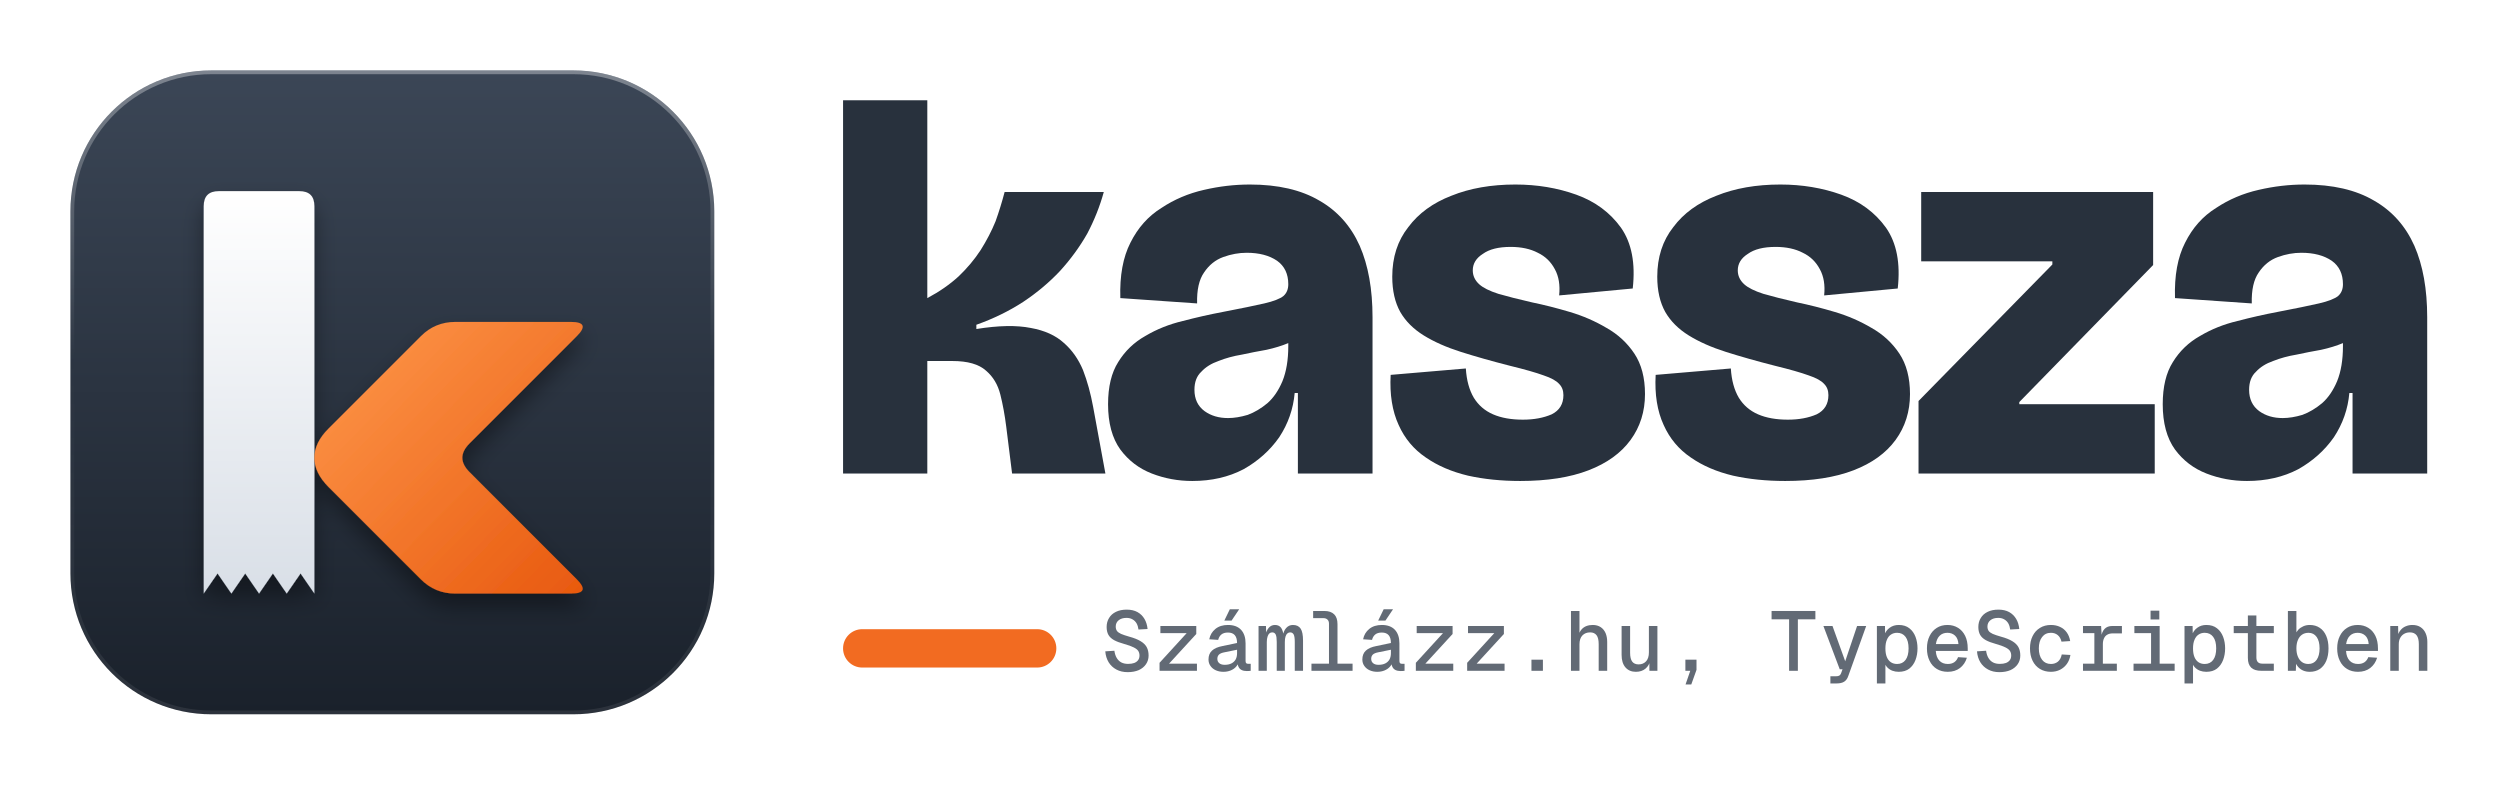
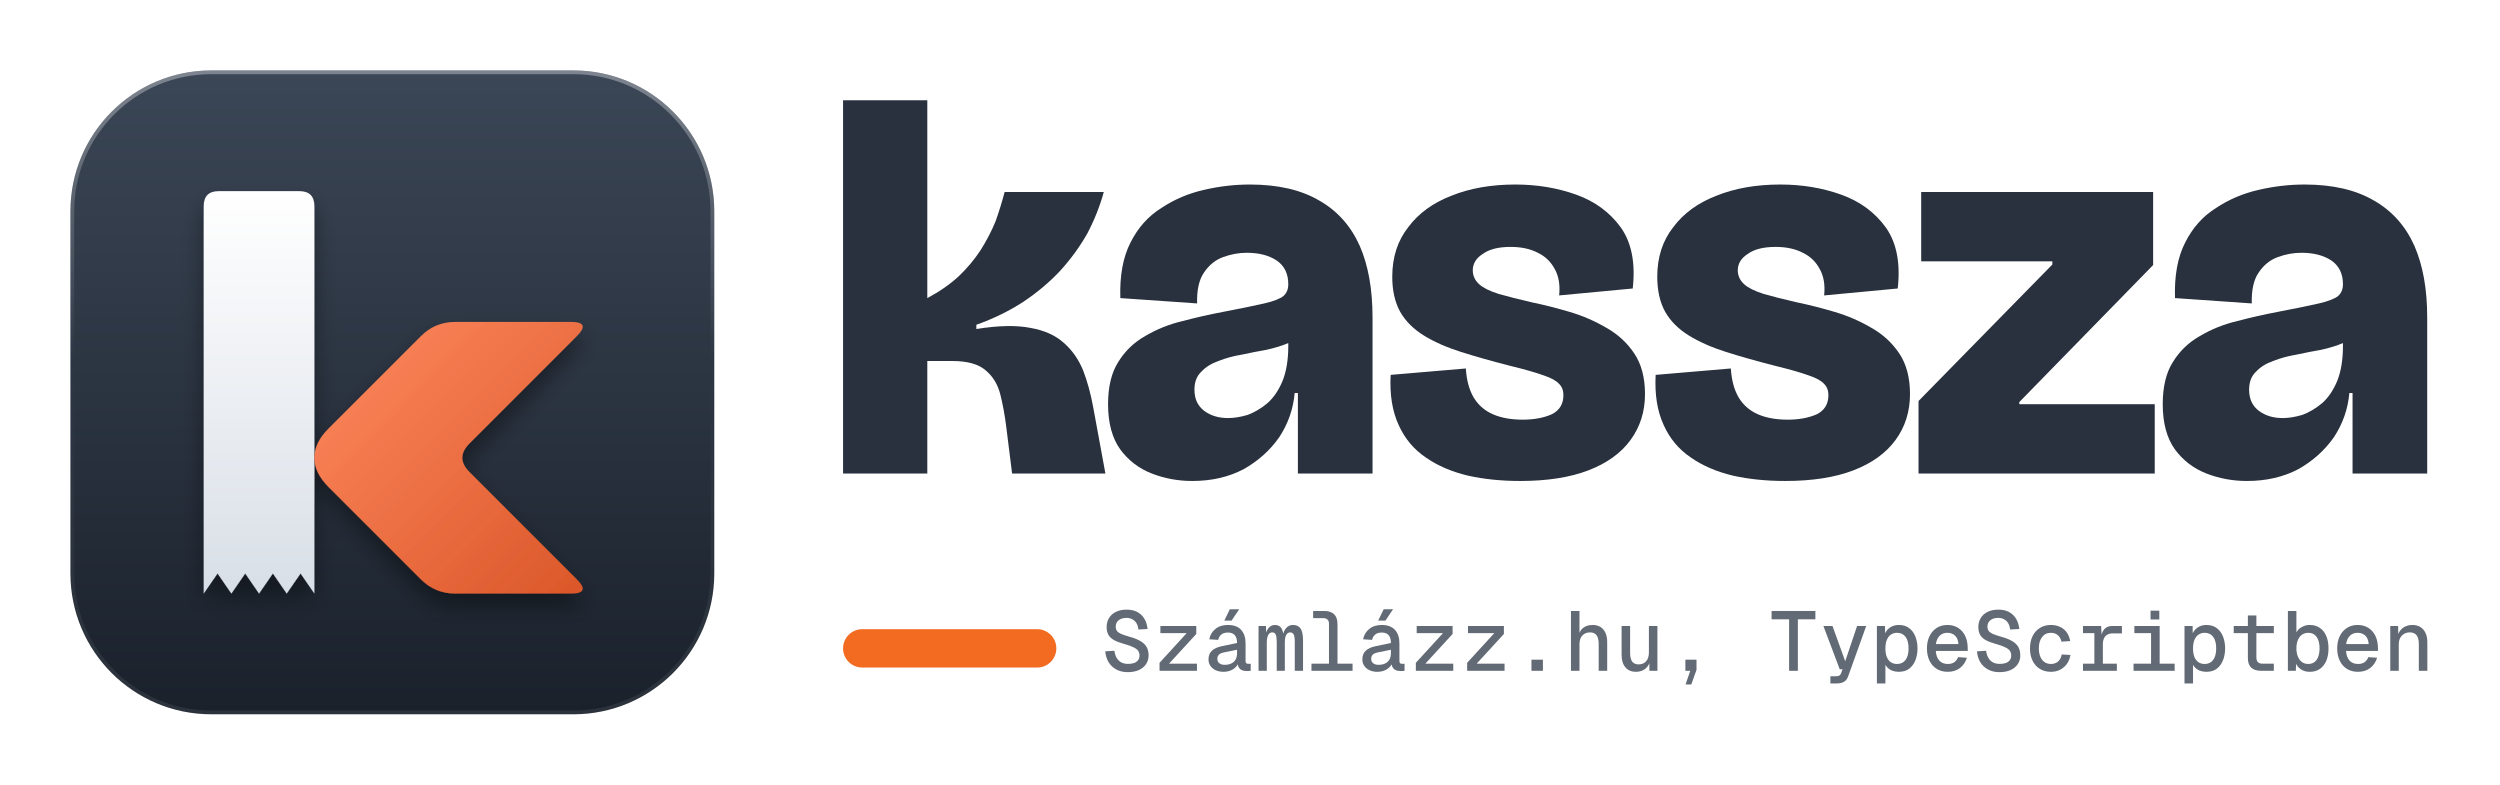
<svg xmlns="http://www.w3.org/2000/svg" width="994" height="312" viewBox="0 0 994 312" role="img" aria-labelledby="title desc">
  <defs>
    <path id="t0" d="M194 0L36 0L36-700L194-700L194-329Q228-347 253-370Q277-393 294-419Q311-446 322-473Q332-501 339-528L525-528Q514-488 494-450Q473-413 443-380Q413-348 374-322Q334-296 286-279L286-271Q348-281 388-273Q427-266 450-245Q473-225 486-194Q498-163 505-125L528 0L353 0L342-88Q338-120 331-148Q324-176 304-193Q284-211 241-211L194-211" />
    <path id="t1" d="M175 14Q135 14 99 0Q63-14 40-45Q17-77 17-130Q17-179 36-209Q55-240 87-258Q119-277 157-286Q195-296 232-303Q284-313 310-319Q336-325 346-333Q355-341 355-355Q355-384 334-399Q312-414 277-414Q255-414 233-406Q211-398 197-377Q183-357 184-319L40-329Q38-392 59-433Q80-475 117-498Q153-522 197-532Q240-542 283-542Q362-542 413-512Q464-483 489-427Q513-372 513-293L513-199Q513-166 513-132Q513-99 513-66Q513-33 513 0L373 0Q373-36 373-73Q373-110 373-151L367-151Q363-106 338-68Q312-31 271-8Q229 14 175 14M242-104Q259-104 279-110Q298-117 316-132Q333-147 344-173Q355-200 355-239L355-263L382-266Q374-253 356-245Q337-237 314-232Q291-228 268-223Q244-219 224-211Q204-204 192-191Q179-179 179-157Q179-131 198-117Q216-104 242-104" />
    <path id="t2" d="M267 14Q214 14 169 4Q123-7 90-30Q56-53 39-91Q21-130 24-185L165-197Q167-164 180-142Q193-121 216-111Q239-101 272-101Q303-101 326-111Q348-122 348-147Q348-160 340-168Q332-177 311-184Q289-192 248-202Q197-215 156-228Q115-241 86-259Q57-277 42-303Q27-330 27-369Q27-424 57-462Q86-501 138-521Q190-542 258-542Q319-542 372-523Q425-504 456-461Q486-418 478-347L340-334Q343-363 332-383Q321-404 300-414Q279-425 249-425Q215-425 197-412Q178-400 178-381Q178-366 190-355Q201-345 226-337Q250-330 289-321Q323-314 360-303Q397-292 429-273Q461-255 481-225Q501-195 501-149Q501-100 474-63Q447-26 395-6Q343 14 267 14" />
    <path id="t3" d="M463 0L20 0L20-136L271-392L271-398L25-398L25-528L460-528L460-391L209-134L209-130L463-130" />
    <path id="t4" d="M309 16Q232 16 175-15Q117-46 83-101Q49-157 43-231L151-238Q158-187 179-152Q200-117 234-99Q268-82 313-82Q357-82 387-93Q417-105 433-127Q449-149 449-181Q449-213 434-236Q419-259 380-278Q341-298 266-319Q193-339 147-364Q101-390 80-427Q59-465 59-520Q59-581 88-627Q116-674 170-700Q223-726 298-726Q372-726 425-697Q477-668 508-616Q538-565 545-496L437-490Q432-531 415-562Q397-593 367-610Q337-628 295-628Q236-628 202-600Q167-572 167-525Q167-495 181-474Q195-454 230-438Q265-423 328-405Q413-382 463-351Q513-321 535-280Q557-239 557-181Q557-123 526-78Q495-33 440-8Q384 16 309 16" />
    <path id="t5" d="M522 0L78 0L78-95L400-447L88-447L88-532L514-532L514-437L191-85L522-85" />
    <path id="t6" d="M228 12Q178 12 138-6Q98-24 75-57Q51-90 51-134Q51-202 93-240Q134-278 218-294L390-330Q390-392 363-423Q336-454 282-454Q232-454 204-431Q176-408 166-367L60-374Q75-450 133-497Q191-544 282-544Q384-544 438-486Q491-428 491-326L491-116Q491-98 499-90Q507-83 522-83L552-83L552 0Q546 1 533 2Q519 3 506 3Q470 3 445-9Q420-21 408-46Q395-72 393-111L409-111Q403-76 378-48Q353-20 314-4Q275 12 228 12M243-71Q291-71 324-88Q357-105 374-136Q390-167 390-209L390-250L242-220Q194-211 175-192Q156-173 156-142Q156-109 179-90Q202-71 243-71M325-596L239-596L304-730L415-730" />
    <path id="t7" d="M134 0L36 0L36-532L124-532L128-412L117-415Q127-476 157-510Q186-544 231-544Q279-544 304-510Q328-476 334-409L323-409Q332-473 364-508Q396-544 444-544Q507-544 536-500Q564-457 564-359L564 0L466 0L466-342Q466-406 453-431Q439-456 411-456Q393-456 379-444Q364-432 356-406Q348-381 348-340L348 0L252 0L252-342Q252-404 240-430Q227-456 198-456Q179-456 165-444Q151-432 143-406Q134-381 134-340" />
    <path id="t8" d="M365-32L264-32L264-559Q264-590 247-607Q229-625 198-625L76-625L76-710L209-710Q286-710 326-670Q365-631 365-554L365-32M544 0L56 0L56-85L544-85" />
    <path id="t9" d="M368 0L232 0L232-132L368-132" />
    <path id="ta" d="M194 0L93 0L93-710L194-710L194-416L184-420Q194-463 218-490Q242-518 276-531Q310-544 351-544Q407-544 446-518Q484-493 504-447Q523-402 523-343L523 0L422 0L422-317Q422-389 397-422Q371-456 321-456Q264-456 229-420Q194-384 194-314" />
    <path id="tb" d="M254 12Q177 12 131-40Q85-93 85-188L85-532L186-532L186-214Q186-142 211-109Q236-76 287-76Q342-76 376-113Q409-150 409-218L409-532L510-532L510 0L415 0L414-139L428-133Q414-64 369-26Q324 12 254 12" />
    <path id="tc" d="M304 162L236 162L292 0L234 0L234-132L366-132L366-11" />
    <path id="te" d="M352 0L248 0L248-611L40-611L40-710L560-710L560-611L352-611" />
    <path id="tf" d="M204 150L129 150L129 65L194 65Q221 65 235 57Q249 48 256 29L273-18L240-18L46-532L154-532L305-113L446-532L554-532L342 60Q326 108 293 129Q260 150 204 150" />
    <path id="tg" d="M173 150L72 150L72-532L168-532L170-411L158-417Q178-479 224-511Q269-544 331-544Q408-544 457-505Q506-467 530-404Q554-341 554-266Q554-191 530-128Q506-65 457-26Q408 12 331 12Q290 12 255-1Q220-15 196-40Q171-66 160-102L173-116L173 150M312-81Q376-81 412-129Q448-177 448-266Q448-355 412-403Q376-451 312-451Q270-451 239-430Q208-410 191-369Q173-328 173-266Q173-204 190-163Q207-122 239-101Q270-81 312-81" />
    <path id="th" d="M305 12Q230 12 175-22Q119-56 89-119Q58-182 58-266Q58-350 89-412Q119-474 174-509Q228-544 302-544Q372-544 427-510Q481-477 512-414Q542-352 542-264L542-236L163-236Q168-160 206-120Q243-81 306-81Q353-81 384-103Q415-126 427-162L532-155Q509-79 450-33Q391 12 305 12M164-317L432-317Q427-385 391-418Q355-451 301-451Q245-451 210-417Q174-383 164-317" />
    <path id="ti" d="M312 12Q238 12 182-22Q125-57 95-119Q64-182 64-266Q64-350 95-412Q125-474 182-509Q238-544 312-544Q373-544 421-521Q469-499 500-456Q531-413 541-353L438-346Q426-397 393-424Q360-451 313-451Q246-451 208-401Q169-352 169-266Q169-180 208-130Q246-81 313-81Q361-81 396-109Q430-138 441-194L544-188Q534-127 502-82Q470-38 422-13Q373 12 312 12" />
    <path id="tj" d="M486 0L84 0L84-85L265-85L219-39L219-493L265-447L84-447L84-532L299-532L308-384L299-391Q306-462 340-497Q373-532 433-532L546-532L546-444L437-444Q399-444 373-429Q347-415 334-386Q320-358 320-316L320-39L274-85L486-85" />
    <path id="tk" d="M284 0L76 0L76-85L284-85L284-493L331-447L86-447L86-532L386-532L386-85L564-85L564 0L386 0L284 0M382-609L278-609L278-714L382-714" />
    <path id="tl" d="M524 0L376 0Q295 0 256-37Q216-75 216-153L216-657L317-657L317-158Q317-121 335-103Q352-85 387-85L524-85L524 0M524-447L48-447L48-532L524-532" />
    <path id="tm" d="M342 12Q298 12 263-3Q228-18 204-46Q180-74 168-110L181-127L176 0L82 0L82-710L183-710L183-412L173-433Q182-462 205-487Q228-512 264-528Q299-544 342-544Q410-544 460-510Q510-477 537-414Q564-352 564-266Q564-180 537-117Q510-55 460-21Q410 12 342 12M325-81Q388-81 423-130Q458-180 458-266Q458-353 423-402Q388-451 327-451Q282-451 250-429Q218-407 201-366Q183-325 183-266Q183-209 201-167Q218-126 250-103Q281-81 325-81" />
    <path id="tn" d="M181 0L80 0L80-532L173-532L176-393L165-401Q175-450 201-481Q226-513 263-528Q300-544 342-544Q402-544 441-517Q480-491 500-445Q520-400 520-343L520 0L419 0L419-317Q419-386 393-421Q366-456 313-456Q276-456 247-440Q217-424 199-392Q181-361 181-315" />
  </defs>
  <g transform="translate(28 28) scale(0.5)">
    <defs>
      <linearGradient id="km-tile" x1="0" y1="0" x2="0" y2="1">
        <stop offset="0" stop-color="#3B4656" />
        <stop offset="1" stop-color="#1A212B" />
      </linearGradient>
      <linearGradient id="km-rim" x1="0" y1="0" x2="0" y2="1">
        <stop offset="0" stop-color="#FFFFFF" stop-opacity="0.34" />
        <stop offset="0.45" stop-color="#FFFFFF" stop-opacity="0" />
        <stop offset="1" stop-color="#FFFFFF" stop-opacity="0.08" />
      </linearGradient>
      <linearGradient id="km-stem" x1="0" y1="0" x2="0" y2="1">
        <stop offset="0" stop-color="#FFFFFF" />
        <stop offset="1" stop-color="#D9DFE7" />
      </linearGradient>
      <linearGradient id="km-chev" x1="0" y1="0" x2="1" y2="1">
-         <stop offset="0" stop-color="#FF9A4D" />
-         <stop offset="1" stop-color="#E8590F" />
+         <stop offset="0" stop-color="#FF8A60" />
+         <stop offset="1" stop-color="#DB5729" />
      </linearGradient>
      <filter id="km-shadow" x="-25%" y="-20%" width="150%" height="160%" color-interpolation-filters="sRGB">
        <feDropShadow dx="0" dy="10" stdDeviation="9" flood-color="#000000" flood-opacity="0.4" />
      </filter>
    </defs>
    <rect width="512" height="512" rx="112" fill="url(#km-tile)" />
    <rect x="1.5" y="1.5" width="509" height="509" rx="110.5" fill="none" stroke="url(#km-rim)" stroke-width="3" />
    <g filter="url(#km-shadow)">
      <path d="M118 96H182Q194 96 194 108V416L183 400L172 416L161 400L150 416L139 400L128 416L117 400L106 416V108Q106 96 118 96Z" fill="url(#km-stem)" />
      <path d="M194 308Q194 296 205.3 284.7L278.7 211.3Q290 200 306 200L398 200Q414 200 402.7 211.3L317.3 296.7Q306 308 317.3 319.3L402.7 404.7Q414 416 398 416L306 416Q290 416 278.7 404.7L205.3 331.3Q194 320 194 308Z" fill="url(#km-chev)" />
    </g>
  </g>
  <g transform="translate(327.57 188.27) scale(0.212)" fill="#28313D">
    <use href="#t0" x="0" />
    <use href="#t1" x="516" />
    <use href="#t2" x="1039" />
    <use href="#t2" x="1536" />
    <use href="#t3" x="2033" />
    <use href="#t1" x="2494" />
  </g>
  <rect x="335.2" y="250.16" width="84.8" height="15.26" rx="7.63" fill="#F26B21" />
  <g transform="translate(438.02 266.71) scale(0.0335)" fill="#626a75">
    <use href="#t4" x="0" />
    <use href="#t5" x="609" />
    <use href="#t6" x="1217" />
    <use href="#t7" x="1826" />
    <use href="#t8" x="2434" />
    <use href="#t6" x="3043" />
    <use href="#t5" x="3651" />
    <use href="#t5" x="4260" />
    <use href="#t9" x="4869" />
    <use href="#ta" x="5477" />
    <use href="#tb" x="6086" />
    <use href="#tc" x="6694" />
    <use href="#te" x="7911" />
    <use href="#tf" x="8520" />
    <use href="#tg" x="9129" />
    <use href="#th" x="9737" />
    <use href="#t4" x="10346" />
    <use href="#ti" x="10954" />
    <use href="#tj" x="11563" />
    <use href="#tk" x="12171" />
    <use href="#tg" x="12780" />
    <use href="#tl" x="13388" />
    <use href="#tm" x="13997" />
    <use href="#th" x="14606" />
    <use href="#tn" x="15214" />
  </g>
</svg>
